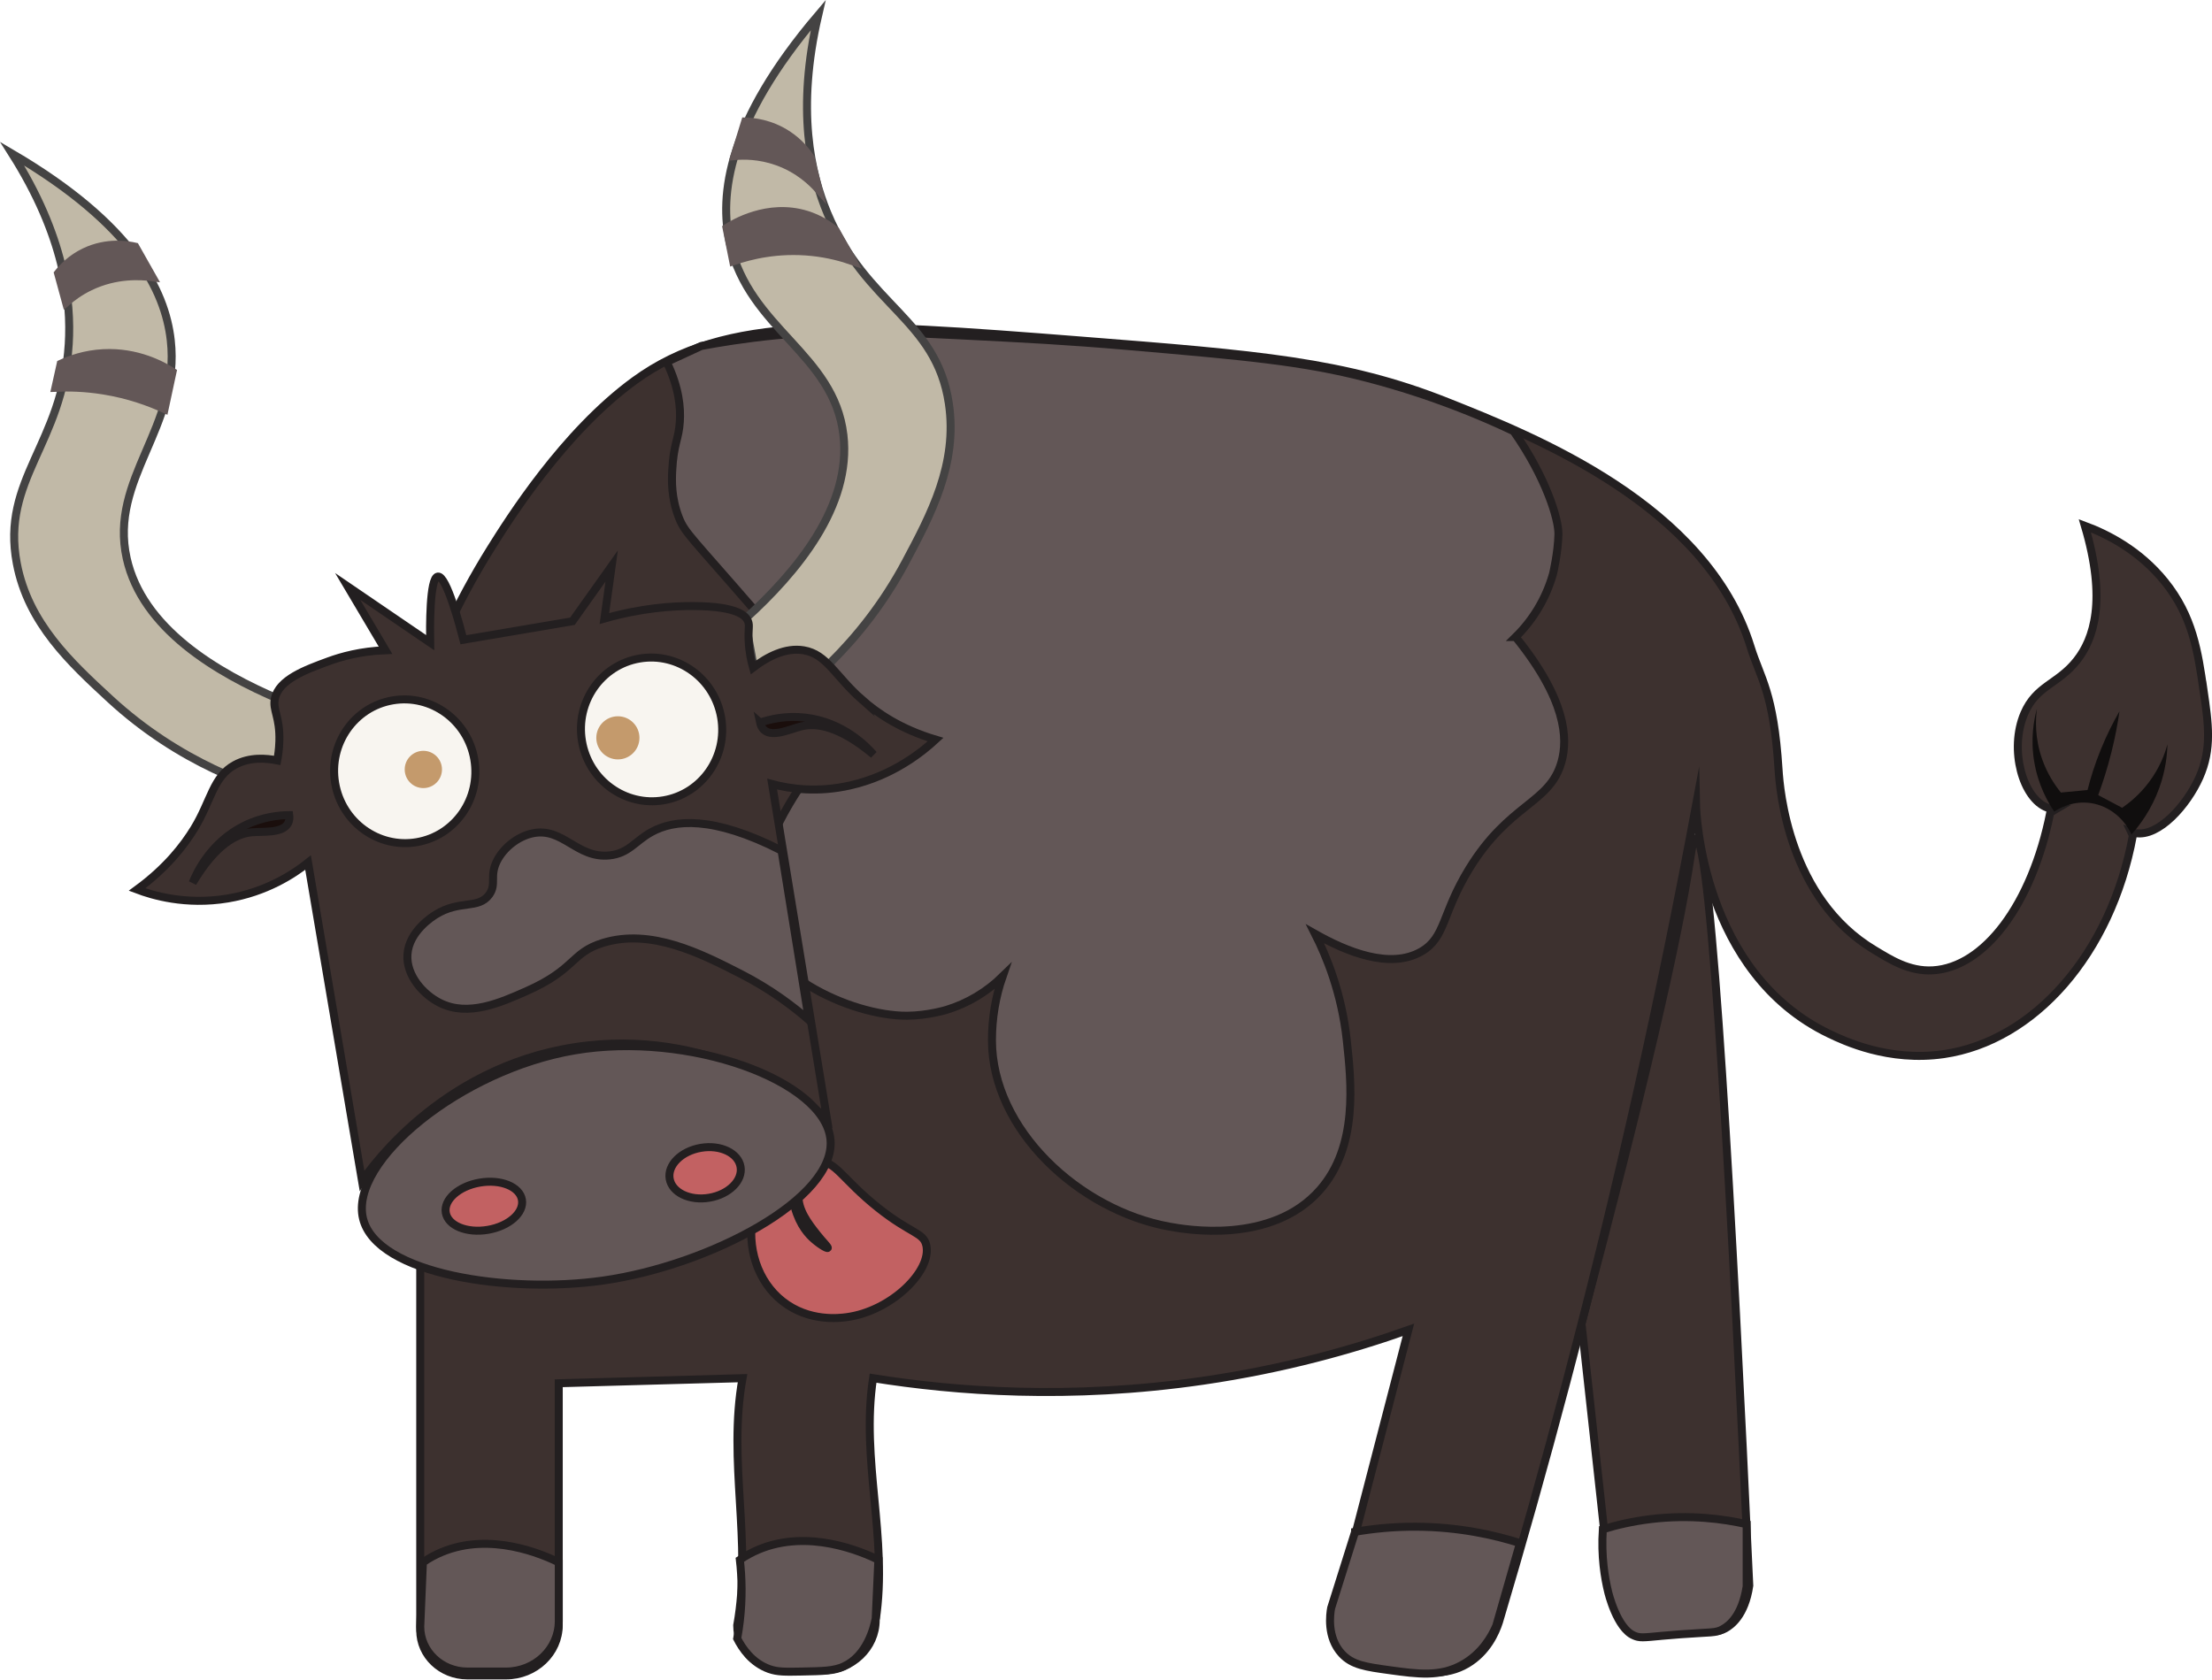
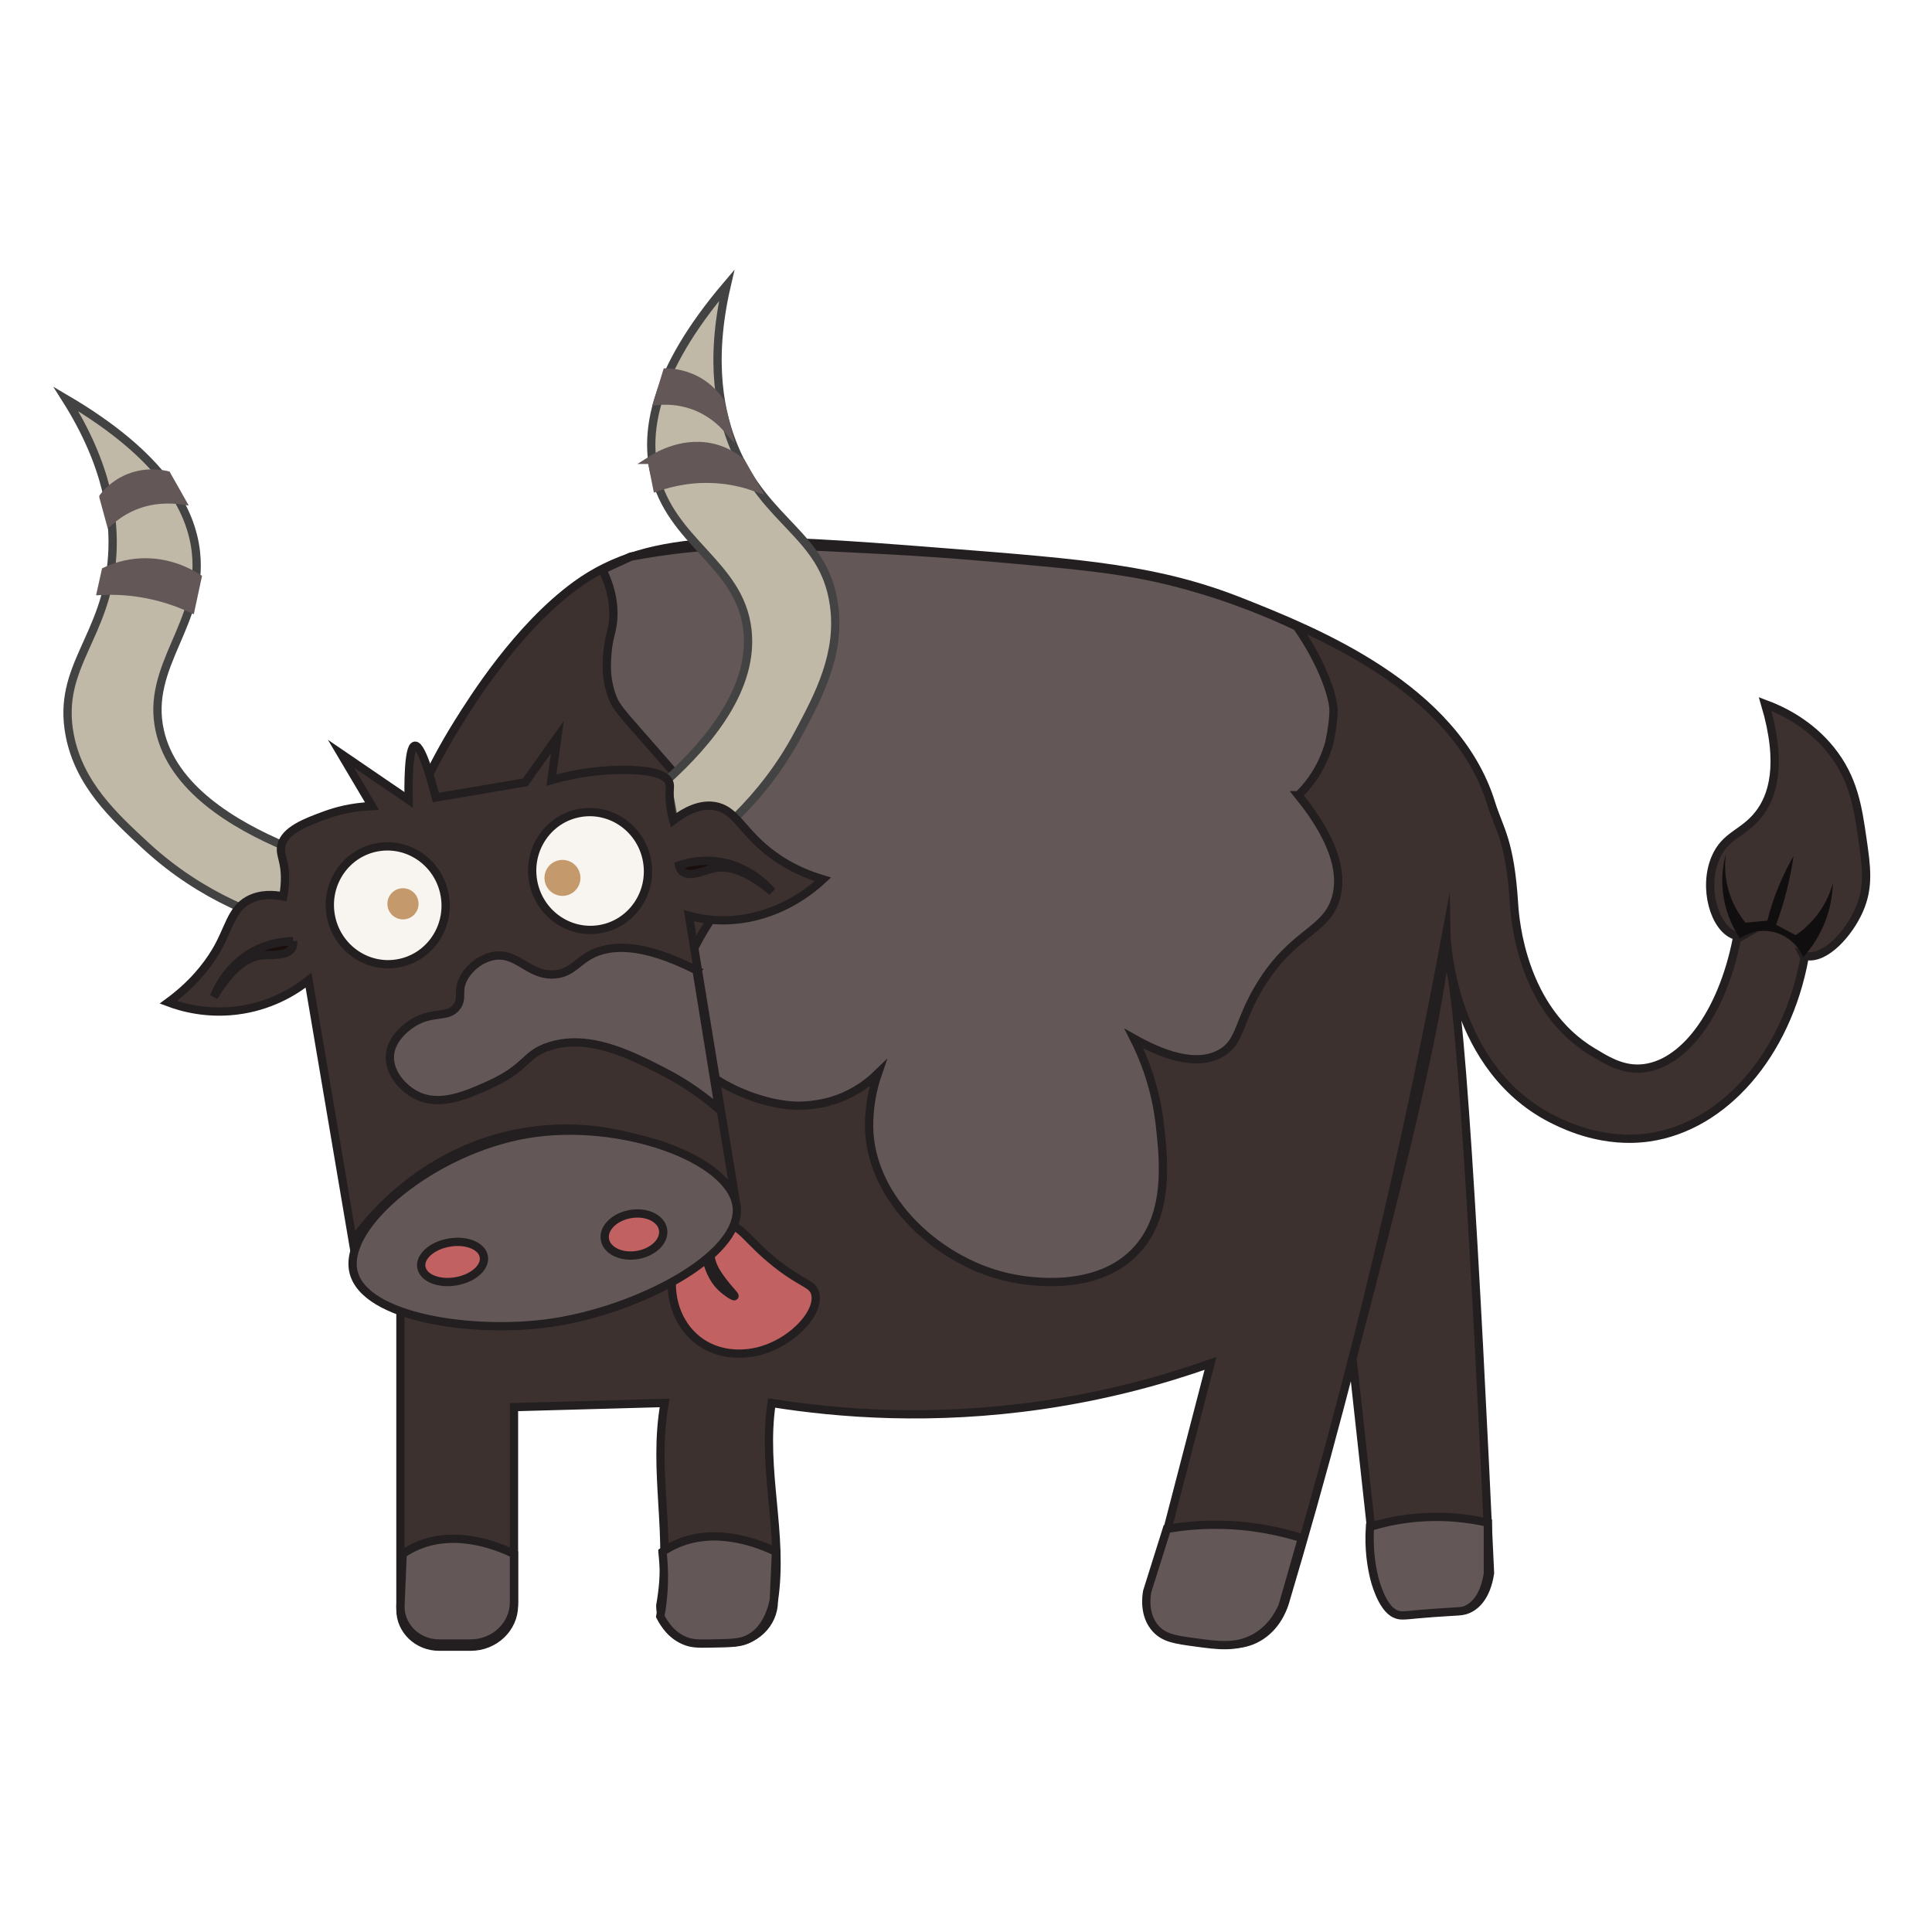
- <svg xmlns="http://www.w3.org/2000/svg" id="Layer_1" viewBox="0 0 830.52 630.65">
+ <svg xmlns="http://www.w3.org/2000/svg" id="Layer_1" viewBox="0 0 699 699">
  <g id="body">
-     <path d="M647.79,611.47c-2.7,1.49-4.05,1.03-16,1.91-13.02.96-14.43,1.72-17.29.47-1.76-.77-7.63-3.87-9.71-16.39-3.67-33.49-7.33-66.98-11-100.47,23.15-87.21,36.3-143.93,41-175.54.32-2.13.97-6.66,2-6.68,5.8-.12,13.62,141.97,20,280.64-1.68,11.32-6.96,14.93-9,16.06Z" fill="#3d312f" stroke="#231f20" stroke-miterlimit="10" stroke-width="3" />
-     <path d="M827.3,259.01c-2.08-14.3-4.01-27.57-14.52-40.59-9.52-11.8-21.61-17.88-30-20.99,8.29,28,3.35,42.48-3,50.56-7.03,8.96-15.24,9.36-19.76,19.99-5.75,13.53-.55,31.97,8.76,35.34,1.1.4,2.12.53,3.11.51-1.14.66-1.89,1.22-2.11,1.39-6.93,34.67-24.84,57.99-44,59.15-9.11.55-16.29-4.22-22-7.63-32.24-19.25-35.53-60.2-36-67.73-1.84-29.2-6.76-34.06-10.49-46.1-16.46-53.22-81.04-78.89-114-92-38.32-15.24-71.22-17.82-137-23-88.66-6.98-133.7-9.95-168,15-26.77,19.47-47.32,52.33-54,63-13.25,21.18-21.44,40.63-26.51,54.93v351.43c0,9.32,7.92,16.87,17.69,16.87h14.48c10.96,0,19.84-8.47,19.84-18.92v-90.79c23-.64,46-1.27,69-1.91-5.67,31.58,3.67,61.26-2,92.84,0,9.32,7.92,16.87,17.69,16.87h14.48c10.96,0,19.84-8.47,19.84-18.92,4.67-30.9-5.67-59.89-1-90.79,30.7,4.91,73.75,8.28,124,.95,30.13-4.39,56.02-11.63,77-19.08-9,34.66-18,69.32-27,103.99-.4,2.2-1.72,10.99,4,17.17,3.92,4.23,9.01,4.93,18,6.17,11.19,1.54,19.22,2.65,27-1.91,7.55-4.43,10.72-11.77,12-15.71,8.69-29.18,17.11-59.08,25.2-89.68,19.84-75.08,35.88-147.6,48.8-217.07.06,2.76,2.24,62.93,50,85.86,5.41,2.6,22.35,10.65,43,7.63,34.04-4.97,62.82-37.68,71-82.04-.04-.12-.24-.65-.61-1.41.49.19,1.02.36,1.61.46,8.78,1.45,19.35-10.51,24-20.99,4.74-10.7,3.38-20.03,1.52-32.87Z" fill="#3d312f" stroke="#231f20" stroke-miterlimit="10" stroke-width="3" />
-     <path d="M771.29,304.76c-2.36-3.48-6.02-9.86-7.5-18.6-1.5-8.81-.1-16.01,1-20.03-.52,3.95-.87,11.01,2,19.08,1.97,5.55,4.8,9.69,7,12.4,3.33-.32,6.67-.64,10-.95,1.15-4.57,2.75-9.73,5-15.26,2.22-5.46,4.65-10.24,7-14.31-.68,4.7-1.64,9.82-3,15.26-1.49,5.96-3.21,11.38-5,16.22,3,1.59,6,3.18,9,4.77,2.77-1.91,6.55-4.97,10-9.54,4.17-5.52,6.08-10.87,7-14.31-.1,4.08-.71,9.79-3,16.22-2.94,8.26-7.38,14.14-10.5,17.65-3.11-6.73-9.41-11.35-16.5-11.93-6.23-.5-10.91,2.29-12.5,3.34Z" fill="#100e0e" stroke-width="0" />
-     <path d="M158.79,586.67c-.33,8.05-.67,16.1-1,24.15,0,9.32,7.92,16.87,17.69,16.87h14.48c10.96,0,19.84-8.47,19.84-18.92v-22.1c-5.97-2.9-25.54-11.54-44-3.82-2.23.93-4.6,2.17-7,3.82Z" fill="#635757" stroke="#231f20" stroke-miterlimit="10" stroke-width="3" />
-     <path d="M508.79,575.22l-9,28.62c-.4,2.2-1.72,10.99,4,17.17,3.93,4.24,9.05,4.94,18,6.17,10.56,1.45,18.74,2.57,27-1.91,7.58-4.11,11.3-10.8,13-14.76,2.97-10.35,5.94-20.7,8.91-31.06-9.53-3.02-22.86-6.06-38.91-6.15-8.71-.05-16.46.78-23,1.91Z" fill="#635757" stroke="#231f20" stroke-miterlimit="10" stroke-width="3" />
-     <path d="M277.79,585.71c.76,6.69.98,14.41,0,22.9-.27,2.32-.61,4.54-1,6.68,1.8,3.54,5.45,9.1,12,11.45,3.12,1.12,6.08,1.06,12,.95,8.23-.15,12.35-.23,16-1.91,8.82-4.05,11.36-14.74,12-17.97.33-7.37.67-14.73,1-22.1-6.21-3-26.2-11.72-45-3.82-2.24.94-4.6,2.18-7,3.82Z" fill="#635757" stroke="#231f20" stroke-miterlimit="10" stroke-width="3" />
-     <path d="M646.79,611.8c-2.7,1.49-4.05,1.03-16,1.91-10.85.8-13.63,1.46-15.91.94-.52-.12-.88-.26-1.37-.47-6.5-2.69-9.71-16.39-9.71-16.39-1.29-5.25-2.66-13.3-2-23.53,5.1-1.57,11.14-2.99,18-3.82,14.77-1.78,27.31-.06,36,1.91,0,7.79,0,15.59,0,23.38-1.73,11.23-6.7,14.79-9,16.06Z" fill="#635757" stroke="#231f20" stroke-miterlimit="10" stroke-width="3" />
-     <path d="M569.05,239.21c6.44-6.32,11.3-14.31,13.92-23.29.03-.12.08-.27.13-.46,0,0,0,0,0,0,0,0,1.87-7.77,2.03-14.8.13-5.54-4.55-21.23-16.83-38.74-11.7-5.56-30.63-13.66-55-20-24.27-6.31-46.18-8.21-90-12-22.94-1.98-37.75-2.73-63-4-35.86-1.8-51.18-1.77-69,0-11.86,1.18-21.56,2.79-28,4-4.33,2-8.67,4-13,6,4.7,9.65,5.29,17.28,4.95,22.45-.43,6.67-2.36,8.22-2.86,18.4-.18,3.63-.4,10.14,2.5,17.58,2.27,5.8,4.48,7.11,29.11,35.58,12.59,14.55,15.4,18.13,17.91,24.1,5.58,13.27,4.61,26.4,3.03,35.1-3.94,5.16-9.36,13.06-14.26,23.53-6.44,13.76-9.66,20.63-8.92,28.59,2.21,23.77,37.42,40.26,58.77,40.17,7.71-.03,14.77-2.18,14.77-2.18,8.02-2.43,15.23-6.8,21.13-12.56-2.58,7.46-3.99,15.52-3.99,23.92,0,33.64,32.77,63.87,66.61,70.01,5.66,1.03,38.32,6.95,56.53-13.77,14.4-16.38,11.8-40.32,10.08-56.24-1.94-17.88-7.72-31.66-11.9-39.92,11.8,6.66,28.11,13.43,39.89,6.64,9.17-5.29,7.66-14.24,17.91-30.99,15.16-24.78,30.28-24.5,34.7-40.17,2.52-8.92,1.72-23.56-17.2-46.95Z" fill="#635757" stroke="#231f20" stroke-miterlimit="10" stroke-width="3" />
+     <path d="M531.98,581.8c-2.13,1.18-3.2.81-12.64,1.51-10.29.76-11.4,1.36-13.66.37-1.39-.61-6.03-3.06-7.67-12.95-2.9-26.46-5.79-52.91-8.69-79.37,18.29-68.89,28.68-113.7,32.39-138.67.25-1.69.76-5.26,1.58-5.28,4.58-.09,10.76,112.15,15.8,221.7-1.33,8.95-5.5,11.8-7.11,12.69Z" fill="#3d312f" stroke="#231f20" stroke-miterlimit="10" stroke-width="3" />
+     <path d="M673.8,303.36c-1.64-11.3-3.17-21.78-11.47-32.07-7.52-9.32-17.08-14.12-23.7-16.58,6.55,22.12,2.64,33.56-2.37,39.94-5.56,7.08-12.04,7.4-15.61,15.79-4.54,10.69-.44,25.26,6.92,27.92.87.31,1.68.42,2.46.41-.9.52-1.49.96-1.67,1.1-5.47,27.39-19.62,45.81-34.76,46.73-7.19.43-12.87-3.34-17.38-6.03-25.47-15.21-28.07-47.56-28.44-53.51-1.45-23.07-5.34-26.9-8.29-36.42-13-42.04-64.02-62.33-90.06-72.68-30.28-12.04-56.26-14.08-108.23-18.17-70.04-5.51-105.62-7.86-132.72,11.85-21.15,15.38-37.38,41.34-42.66,49.77-10.47,16.73-16.93,32.1-20.94,43.4v277.63c0,7.36,6.26,13.33,13.97,13.33h11.44c8.65,0,15.67-6.69,15.67-14.95v-71.72c18.17-.5,36.34-1,54.51-1.51-4.48,24.95,2.9,48.39-1.58,73.34,0,7.36,6.26,13.33,13.97,13.33h11.44c8.65,0,15.67-6.69,15.67-14.95,3.69-24.41-4.48-47.31-.79-71.72,24.25,3.88,58.26,6.54,97.96.75,23.81-3.47,44.26-9.19,60.83-15.07-7.11,27.38-14.22,54.77-21.33,82.15-.31,1.74-1.36,8.68,3.16,13.57,3.1,3.34,7.11,3.9,14.22,4.87,8.84,1.22,15.19,2.09,21.33-1.51,5.97-3.5,8.47-9.3,9.48-12.41,6.87-23.06,13.52-46.67,19.9-70.84,15.67-59.32,28.35-116.61,38.56-171.48.04,2.18,1.77,49.71,39.5,67.83,4.27,2.05,17.66,8.41,33.97,6.03,26.89-3.93,49.63-29.77,56.09-64.82-.03-.09-.19-.51-.48-1.11.39.15.8.28,1.27.36,6.93,1.14,15.29-8.3,18.96-16.58,3.75-8.45,2.67-15.82,1.2-25.96Z" fill="#3d312f" stroke="#231f20" stroke-miterlimit="10" stroke-width="3" />
+     <path d="M629.55,339.5c-1.86-2.75-4.75-7.79-5.92-14.7-1.18-6.96-.08-12.65.79-15.83-.41,3.12-.69,8.69,1.58,15.07,1.56,4.39,3.79,7.66,5.53,9.8,2.63-.25,5.27-.5,7.9-.75.91-3.61,2.17-7.69,3.95-12.06,1.75-4.31,3.67-8.09,5.53-11.31-.54,3.72-1.3,7.76-2.37,12.06-1.17,4.71-2.54,8.99-3.95,12.81,2.37,1.26,4.74,2.51,7.11,3.77,2.19-1.51,5.17-3.93,7.9-7.54,3.3-4.36,4.8-8.58,5.53-11.31-.08,3.22-.56,7.73-2.37,12.81-2.32,6.52-5.83,11.17-8.3,13.94-2.46-5.32-7.43-8.97-13.03-9.42-4.92-.4-8.62,1.81-9.88,2.64Z" fill="#100e0e" stroke-width="0" />
+     <path d="M145.67,562.21c-.26,6.36-.53,12.72-.79,19.08,0,7.36,6.26,13.33,13.97,13.33h11.44c8.65,0,15.67-6.69,15.67-14.95v-17.46c-4.71-2.29-20.18-9.11-34.76-3.01-1.76.74-3.63,1.71-5.53,3.01Z" fill="#635757" stroke="#231f20" stroke-miterlimit="10" stroke-width="3" />
+     <path d="M422.17,553.16c-2.37,7.54-4.74,15.07-7.11,22.61-.31,1.74-1.36,8.68,3.16,13.57,3.11,3.35,7.15,3.91,14.22,4.87,8.34,1.14,14.81,2.03,21.33-1.51,5.99-3.24,8.93-8.53,10.27-11.66,2.34-8.18,4.69-16.36,7.03-24.53-7.53-2.38-18.06-4.79-30.73-4.86-6.88-.04-13,.61-18.17,1.51Z" fill="#635757" stroke="#231f20" stroke-miterlimit="10" stroke-width="3" />
+     <path d="M239.68,561.45c.6,5.29.77,11.39,0,18.09-.21,1.83-.48,3.59-.79,5.28,1.42,2.8,4.31,7.19,9.48,9.04,2.47.88,4.8.84,9.48.75,6.5-.12,9.76-.18,12.64-1.51,6.96-3.2,8.97-11.65,9.48-14.2.26-5.82.53-11.64.79-17.46-4.91-2.37-20.7-9.26-35.55-3.01-1.77.74-3.63,1.72-5.53,3.01Z" fill="#635757" stroke="#231f20" stroke-miterlimit="10" stroke-width="3" />
+     <path d="M531.19,582.06c-2.13,1.18-3.2.81-12.64,1.51-8.57.63-10.77,1.16-12.57.74-.41-.09-.7-.21-1.08-.37-5.13-2.13-7.67-12.95-7.67-12.95-1.02-4.15-2.1-10.51-1.58-18.59,4.03-1.24,8.8-2.36,14.22-3.01,11.67-1.41,21.57-.05,28.44,1.51,0,6.16,0,12.32,0,18.47-1.37,8.88-5.29,11.69-7.11,12.69Z" fill="#635757" stroke="#231f20" stroke-miterlimit="10" stroke-width="3" />
+     <path d="M469.78,287.72c5.09-4.99,8.93-11.3,11-18.4.03-.09.06-.22.1-.36,0,0,0,0,0,0,0,0,1.47-6.14,1.6-11.69.1-4.38-3.59-16.77-13.3-30.61-9.24-4.39-24.19-10.79-43.45-15.8-19.18-4.99-36.48-6.49-71.1-9.48-18.13-1.57-29.82-2.16-49.77-3.16-28.33-1.43-40.43-1.39-54.51,0-9.37.93-17.03,2.21-22.12,3.16-3.42,1.58-6.85,3.16-10.27,4.74,3.72,7.62,4.18,13.65,3.91,17.73-.34,5.27-1.86,6.5-2.26,14.54-.14,2.87-.32,8.01,1.98,13.89,1.79,4.58,3.54,5.62,22.99,28.11,9.95,11.5,12.17,14.33,14.15,19.04,4.4,10.49,3.64,20.86,2.39,27.73-3.11,4.08-7.4,10.32-11.27,18.59-5.09,10.87-7.63,16.3-7.04,22.58,1.74,18.77,29.57,31.81,46.43,31.73,6.09-.03,11.67-1.72,11.67-1.73,6.33-1.92,12.03-5.37,16.69-9.92-2.04,5.9-3.16,12.26-3.16,18.9,0,26.57,25.89,50.46,52.62,55.31,4.47.81,30.27,5.49,44.66-10.88,11.37-12.94,9.32-31.85,7.96-44.43-1.53-14.13-6.1-25.01-9.4-31.53,9.32,5.26,22.21,10.61,31.51,5.24,7.24-4.18,6.05-11.25,14.15-24.48,11.98-19.58,23.92-19.36,27.42-31.73,1.99-7.05,1.36-18.61-13.59-37.09Z" fill="#635757" stroke="#231f20" stroke-miterlimit="10" stroke-width="3" />
  </g>
  <g id="head">
-     <path d="M279.71,232.47c19.4-17.59,40.11-42.39,36.96-69.15-3.58-30.48-35.31-39.76-42.61-71.89-4.17-18.37-.75-45.88,33.14-85.74-8.28,35.62-2.8,59.47,3.49,74.46,14.57,34.73,40.84,39.64,45.57,71.39,3.38,22.7-6.83,41.84-16.28,59.56-16.7,31.32-40.22,49.48-53.52,58.26-2.25-12.3-4.51-24.59-6.76-36.89Z" fill="#c1b9a7" stroke="#444343" stroke-miterlimit="10" stroke-width="3" />
-     <path d="M105.26,262.77c-24.12-10.22-51.83-26.81-57.69-53.11-6.67-29.96,20.24-49.17,16.54-81.92-2.11-18.72-14.41-43.56-59.54-70.03,19.56,30.91,22.24,55.23,21.24,71.46-2.31,37.59-25.5,50.89-19.5,82.42,4.29,22.54,20.23,37.25,34.99,50.87,26.09,24.06,54.28,33.46,69.73,37.37-1.92-12.35-3.85-24.7-5.77-37.06Z" fill="#c1b9a7" stroke="#444343" stroke-miterlimit="10" stroke-width="3" />
-     <path d="M307.79,436.62c5.55-1.16,8.59,6.37,22,17,12.33,9.78,16.89,9.12,18,14,2.18,9.55-13.13,24.8-30,27-2.57.33-14.09,1.83-24-6-9.32-7.37-13.56-20.11-11-33,5-1.67,10-3.33,15-5,1.48,7.77,4.83,11.91,7,14,2.4,2.31,5.69,4.35,6,4,.26-.3-1.81-2.23-4-5-3.32-4.2-7.27-9.26-7-15,.22-4.75,3.39-11.04,8-12Z" fill="#c26162" stroke="#231f20" stroke-miterlimit="10" stroke-width="3" />
-     <path d="M323.63,262.74c-10.19-9.01-13.18-17.07-21.87-18.54-6.81-1.15-13.57,2.36-19.02,6.51-.63-2.21-1.44-5.69-1.65-10.04-.22-4.57.43-5.71-.24-7.39-.78-1.95-3.73-5.58-20.24-5.7-8.08-.06-19.7.72-33.69,4.7.91-6.58,1.83-13.16,2.74-19.74l-14.74,20.75c-13.64,2.31-27.28,4.62-40.92,6.94-1.28-4.96-6.37-24.17-9.6-23.73-3.16.43-2.98,19.53-2.89,24.83-10.32-7.04-20.64-14.08-30.97-21.12,4.73,7.99,9.47,15.98,14.2,23.96-9.26.34-16.5,2.37-21.34,4.14-8.75,3.21-18.73,6.87-20.2,14.06-.88,4.31,1.95,6.75,1.69,15.94-.09,3.09-.49,5.61-.8,7.24-4.08-.82-10.3-1.39-15.94,1.69-8.18,4.45-8.87,13.49-15.22,23.88-3.9,6.38-10.36,14.76-21.47,22.91,5.58,2.11,18.19,6,34.04,3.36,14.42-2.41,24.63-9.07,30.17-13.48,6.75,39.85,13.51,79.69,20.26,119.54,4.06-5.89,32.02-44.98,84.69-50.87,49.59-5.55,84.02,22.47,89.84,27.37-6.85-41.84-13.71-83.68-20.56-125.52,6.97,1.87,17.18,3.26,29.29.51,16.19-3.66,27.28-12.78,32.08-17.21-13.21-3.94-21.97-9.99-27.65-15.01Z" fill="#3d312f" stroke="#231f20" stroke-miterlimit="10" stroke-width="3" />
-     <path d="M108.6,306.09c-3.84.03-9.99.63-16.59,3.83-13.07,6.33-18.31,18.19-19.67,21.59,8.75-14.65,16.49-18.42,22.14-18.97,4.13-.4,11.55.49,13.64-3.33.61-1.12.59-2.31.48-3.12Z" fill="#1a0e0c" stroke="#231f20" stroke-miterlimit="10" stroke-width="3" />
-     <path d="M285.39,271.33c3.64-1.23,9.64-2.7,16.93-1.86,14.42,1.67,23.28,11.14,25.68,13.9-13.09-10.95-21.64-11.95-27.16-10.61-4.03.98-10.74,4.27-13.97,1.35-.94-.85-1.32-1.99-1.49-2.79Z" fill="#1a0e0c" stroke="#231f20" stroke-miterlimit="10" stroke-width="3" />
-     <ellipse cx="151.96" cy="289.62" rx="26.5" ry="27" transform="translate(-46.26 29.47) rotate(-9.62)" fill="#f8f5f0" stroke="#231f20" stroke-miterlimit="10" stroke-width="3" />
-     <ellipse cx="244.64" cy="273.91" rx="26.5" ry="27" transform="translate(-42.33 44.73) rotate(-9.62)" fill="#f8f5f0" stroke="#231f20" stroke-miterlimit="10" stroke-width="3" />
-     <circle cx="158.95" cy="288.94" r="6.5" fill="#c49a6c" stroke="#c49a6c" stroke-linecap="round" stroke-miterlimit="10" />
-     <circle cx="231.99" cy="277.07" r="7.6" fill="#c49a6c" stroke="#c49a6c" stroke-linecap="round" stroke-miterlimit="10" />
-     <path d="M311.81,427.85c2.19,22.32-45.52,47.33-85.34,53.01-35.4,5.05-85.03-2.26-90.16-23.26-5.26-21.55,36.75-55.96,79.56-63.18,42.68-7.21,93.76,11.33,95.94,33.44Z" fill="#635757" stroke="#231f20" stroke-miterlimit="10" stroke-width="3" />
-     <ellipse cx="181.67" cy="452.95" rx="14.5" ry="9" transform="translate(-73.14 36.73) rotate(-9.62)" fill="#c26162" stroke="#231f20" stroke-miterlimit="10" stroke-width="3" />
-     <ellipse cx="264.74" cy="440.39" rx="13.5" ry="9.5" transform="translate(-69.87 50.44) rotate(-9.62)" fill="#c26162" stroke="#231f20" stroke-miterlimit="10" stroke-width="3" />
-     <path d="M293.43,319.39c-25.98-13.21-40.37-11.6-48.85-6.93-6.16,3.39-8.5,8.01-15.76,8.76-12.23,1.26-17.44-10.65-28.79-8.31-5.62,1.16-10.96,5.44-13.45,10.39-2.9,5.77-.03,8.67-2.92,12.67-4.05,5.59-11.09,1.87-20.04,7.45-1.26.79-10.06,6.28-10.64,14.99-.53,7.93,5.97,15.1,12.22,18.21,10.61,5.29,22.67-.07,32.7-4.53,18.29-8.13,16.44-14.28,28.39-18,18.04-5.6,36.71,3.91,51.65,11.53,11.67,5.95,20.27,12.63,25.78,17.44-3.43-21.23-6.86-42.45-10.29-63.68Z" fill="#635757" stroke="#231f20" stroke-miterlimit="10" stroke-width="3" />
-     <path d="M279.79,45.62c2.96.08,9.46.68,16,5,4.32,2.86,7,6.25,8.5,8.5l3,12c-2.29-2.59-7.35-7.6-15.5-10.5-6.76-2.41-12.68-2.31-16-2,1.33-4.33,2.67-8.67,4-13Z" fill="#635757" stroke="#635757" stroke-miterlimit="10" stroke-width="3" />
-     <path d="M272.79,85.62c2.46-1.57,15.4-9.5,30-5,4.81,1.48,8.46,3.9,11,6,2.17,3.83,4.33,7.67,6.5,11.5-4.16-1.47-9.39-2.87-15.5-3.5-12.74-1.32-23.18,1.31-29.5,3.5-.83-4.17-1.67-8.33-2.5-12.5Z" fill="#635757" stroke="#635757" stroke-miterlimit="10" stroke-width="3" />
-     <path d="M21.79,102.62c1.7-2.14,4.92-5.57,10-8,8.43-4.03,16.34-2.6,19-2,2.17,3.83,4.33,7.67,6.5,11.5-4.48-.61-13.74-1.2-23.5,3.5-3.8,1.83-6.77,4.03-9,6-1-3.67-2-7.33-3-11Z" fill="#635757" stroke="#635757" stroke-miterlimit="10" stroke-width="3" />
-     <path d="M22.79,136.62c3.55-1.65,9.06-3.64,16-4,12.76-.66,22.26,4.63,26,7-1,4.67-2,9.33-3,14-5.65-2.6-13.43-5.47-23-7-6.87-1.1-12.99-1.24-18-1,.67-3,1.33-6,2-9Z" fill="#635757" stroke="#635757" stroke-miterlimit="10" stroke-width="3" />
+     <path d="M241.2,282.39c15.33-13.9,31.68-33.49,29.2-54.63-2.83-24.08-27.9-31.41-33.66-56.79-3.3-14.51-.59-36.24,26.18-67.74-6.54,28.14-2.21,46.98,2.76,58.83,11.51,27.44,32.27,31.32,36,56.4,2.67,17.93-5.39,33.05-12.86,47.05-13.19,24.74-31.77,39.09-42.28,46.03-1.78-9.71-3.56-19.43-5.34-29.14Z" fill="#c1b9a7" stroke="#444343" stroke-miterlimit="10" stroke-width="3" />
+     <path d="M103.38,306.33c-19.05-8.07-40.95-21.18-45.57-41.95-5.27-23.67,15.99-38.85,13.07-64.71-1.67-14.79-11.39-34.41-47.04-55.33,15.45,24.42,17.57,43.63,16.78,56.45-1.82,29.69-20.14,40.2-15.41,65.11,3.39,17.81,15.99,29.43,27.64,40.19,20.61,19.01,42.88,26.44,55.08,29.52-1.52-9.76-3.04-19.52-4.56-29.27Z" fill="#c1b9a7" stroke="#444343" stroke-miterlimit="10" stroke-width="3" />
+     <path d="M263.38,443.67c4.39-.92,6.79,5.03,17.38,13.43,9.74,7.72,13.34,7.2,14.22,11.06,1.72,7.54-10.37,19.59-23.7,21.33-2.03.26-11.13,1.45-18.96-4.74-7.37-5.82-10.71-15.89-8.69-26.07,3.95-1.32,7.9-2.63,11.85-3.95,1.17,6.14,3.81,9.41,5.53,11.06,1.9,1.83,4.5,3.44,4.74,3.16.21-.24-1.43-1.76-3.16-3.95-2.62-3.31-5.74-7.32-5.53-11.85.17-3.75,2.68-8.72,6.32-9.48Z" fill="#c26162" stroke="#231f20" stroke-miterlimit="10" stroke-width="3" />
+     <path d="M275.89,306.3c-8.05-7.11-10.41-13.49-17.28-14.64-5.38-.91-10.72,1.86-15.02,5.15-.49-1.74-1.13-4.5-1.3-7.93-.17-3.61.34-4.51-.19-5.84-.62-1.54-2.95-4.41-15.99-4.5-6.39-.05-15.56.57-26.61,3.71.72-5.2,1.44-10.39,2.16-15.59l-11.64,16.4c-10.77,1.83-21.55,3.65-32.32,5.48-1.01-3.92-5.03-19.1-7.58-18.75-2.5.34-2.35,15.43-2.28,19.62-8.15-5.56-16.31-11.12-24.46-16.69,3.74,6.31,7.48,12.62,11.22,18.93-7.31.27-13.04,1.87-16.86,3.27-6.92,2.54-14.8,5.43-15.96,11.1-.7,3.41,1.54,5.33,1.33,12.59-.07,2.44-.38,4.43-.63,5.72-3.22-.65-8.14-1.09-12.59,1.33-6.46,3.52-7.01,10.66-12.03,18.87-3.08,5.04-8.18,11.66-16.96,18.1,4.41,1.66,14.37,4.74,26.89,2.65,11.39-1.9,19.46-7.16,23.84-10.65,5.34,31.48,10.67,62.96,16.01,94.44,3.21-4.65,25.3-35.53,66.91-40.19,39.17-4.38,66.38,17.75,70.97,21.62-5.42-33.05-10.83-66.11-16.25-99.16,5.5,1.48,13.57,2.57,23.14.41,12.79-2.89,21.55-10.1,25.34-13.59-10.44-3.11-17.36-7.89-21.85-11.86Z" fill="#3d312f" stroke="#231f20" stroke-miterlimit="10" stroke-width="3" />
+     <path d="M106.03,340.55c-3.03.03-7.89.5-13.11,3.02-10.32,5-14.46,14.37-15.54,17.06,6.91-11.57,13.03-14.55,17.49-14.98,3.26-.32,9.12.39,10.77-2.63.48-.88.47-1.83.38-2.47Z" fill="#1a0e0c" stroke="#231f20" stroke-miterlimit="10" stroke-width="3" />
+     <path d="M245.69,313.09c2.87-.97,7.62-2.13,13.37-1.47,11.39,1.32,18.39,8.8,20.29,10.98-10.34-8.65-17.1-9.44-21.45-8.38-3.19.78-8.49,3.37-11.04,1.07-.75-.67-1.04-1.57-1.17-2.2Z" fill="#1a0e0c" stroke="#231f20" stroke-miterlimit="10" stroke-width="3" />
+     <ellipse cx="140.28" cy="327.54" rx="20.94" ry="21.33" transform="translate(-52.76 28.05) rotate(-9.62)" fill="#f8f5f0" stroke="#231f20" stroke-miterlimit="10" stroke-width="3" />
+     <ellipse cx="213.49" cy="315.13" rx="20.94" ry="21.33" transform="translate(-49.66 40.11) rotate(-9.62)" fill="#f8f5f0" stroke="#231f20" stroke-miterlimit="10" stroke-width="3" />
+     <circle cx="145.8" cy="327" r="5.14" fill="#c49a6c" stroke="#c49a6c" stroke-linecap="round" stroke-miterlimit="10" />
+     <circle cx="203.5" cy="317.62" r="6.01" fill="#c49a6c" stroke="#c49a6c" stroke-linecap="round" stroke-miterlimit="10" />
+     <path d="M266.56,436.74c1.73,17.63-35.96,37.39-67.42,41.88-27.97,3.99-67.18-1.78-71.22-18.38-4.15-17.03,29.04-44.21,62.85-49.92,33.72-5.69,74.07,8.95,75.79,26.42Z" fill="#635757" stroke="#231f20" stroke-miterlimit="10" stroke-width="3" />
+     <ellipse cx="163.75" cy="456.57" rx="11.46" ry="7.11" transform="translate(-74 33.79) rotate(-9.62)" fill="#c26162" stroke="#231f20" stroke-miterlimit="10" stroke-width="3" />
+     <ellipse cx="229.38" cy="446.65" rx="10.67" ry="7.51" transform="translate(-71.42 44.61) rotate(-9.62)" fill="#c26162" stroke="#231f20" stroke-miterlimit="10" stroke-width="3" />
+     <path d="M252.04,351.06c-20.52-10.43-31.89-9.16-38.59-5.48-4.86,2.68-6.72,6.33-12.45,6.92-9.66.99-13.77-8.41-22.75-6.56-4.44.92-8.66,4.3-10.63,8.21-2.29,4.56-.02,6.85-2.31,10.01-3.2,4.41-8.76,1.47-15.83,5.89-.99.62-7.95,4.96-8.41,11.84-.42,6.26,4.72,11.93,9.65,14.39,8.38,4.18,17.91-.05,25.84-3.58,14.45-6.42,12.98-11.28,22.43-14.22,14.25-4.43,29,3.09,40.81,9.11,9.22,4.7,16.01,9.98,20.36,13.78-2.71-16.77-5.42-33.54-8.13-50.3Z" fill="#635757" stroke="#231f20" stroke-miterlimit="10" stroke-width="3" />
+     <path d="M241.26,134.78c2.34.07,7.48.54,12.64,3.95,3.42,2.26,5.53,4.93,6.71,6.72l2.37,9.48c-1.81-2.05-5.81-6-12.25-8.3-5.34-1.9-10.01-1.82-12.64-1.58,1.05-3.42,2.11-6.85,3.16-10.27Z" fill="#635757" stroke="#635757" stroke-miterlimit="10" stroke-width="3" />
+     <path d="M235.73,166.38c1.94-1.24,12.16-7.51,23.7-3.95,3.8,1.17,6.69,3.08,8.69,4.74,1.71,3.03,3.42,6.06,5.14,9.09-3.29-1.16-7.42-2.27-12.24-2.76-10.06-1.04-18.31,1.04-23.31,2.76-.66-3.29-1.32-6.58-1.97-9.88Z" fill="#635757" stroke="#635757" stroke-miterlimit="10" stroke-width="3" />
+     <path d="M37.44,179.81c1.35-1.69,3.88-4.4,7.9-6.32,6.66-3.18,12.91-2.06,15.01-1.58,1.71,3.03,3.42,6.06,5.14,9.09-3.54-.48-10.85-.95-18.57,2.77-3,1.44-5.35,3.18-7.11,4.74-.79-2.9-1.58-5.79-2.37-8.69Z" fill="#635757" stroke="#635757" stroke-miterlimit="10" stroke-width="3" />
+     <path d="M38.23,206.67c2.81-1.3,7.16-2.88,12.64-3.16,10.08-.52,17.59,3.66,20.54,5.53-.79,3.69-1.58,7.37-2.37,11.06-4.46-2.06-10.61-4.32-18.17-5.53-5.43-.87-10.27-.98-14.22-.79.53-2.37,1.05-4.74,1.58-7.11Z" fill="#635757" stroke="#635757" stroke-miterlimit="10" stroke-width="3" />
  </g>
+   <rect width="699" height="699" fill="none" stroke-width="0" />
</svg>
